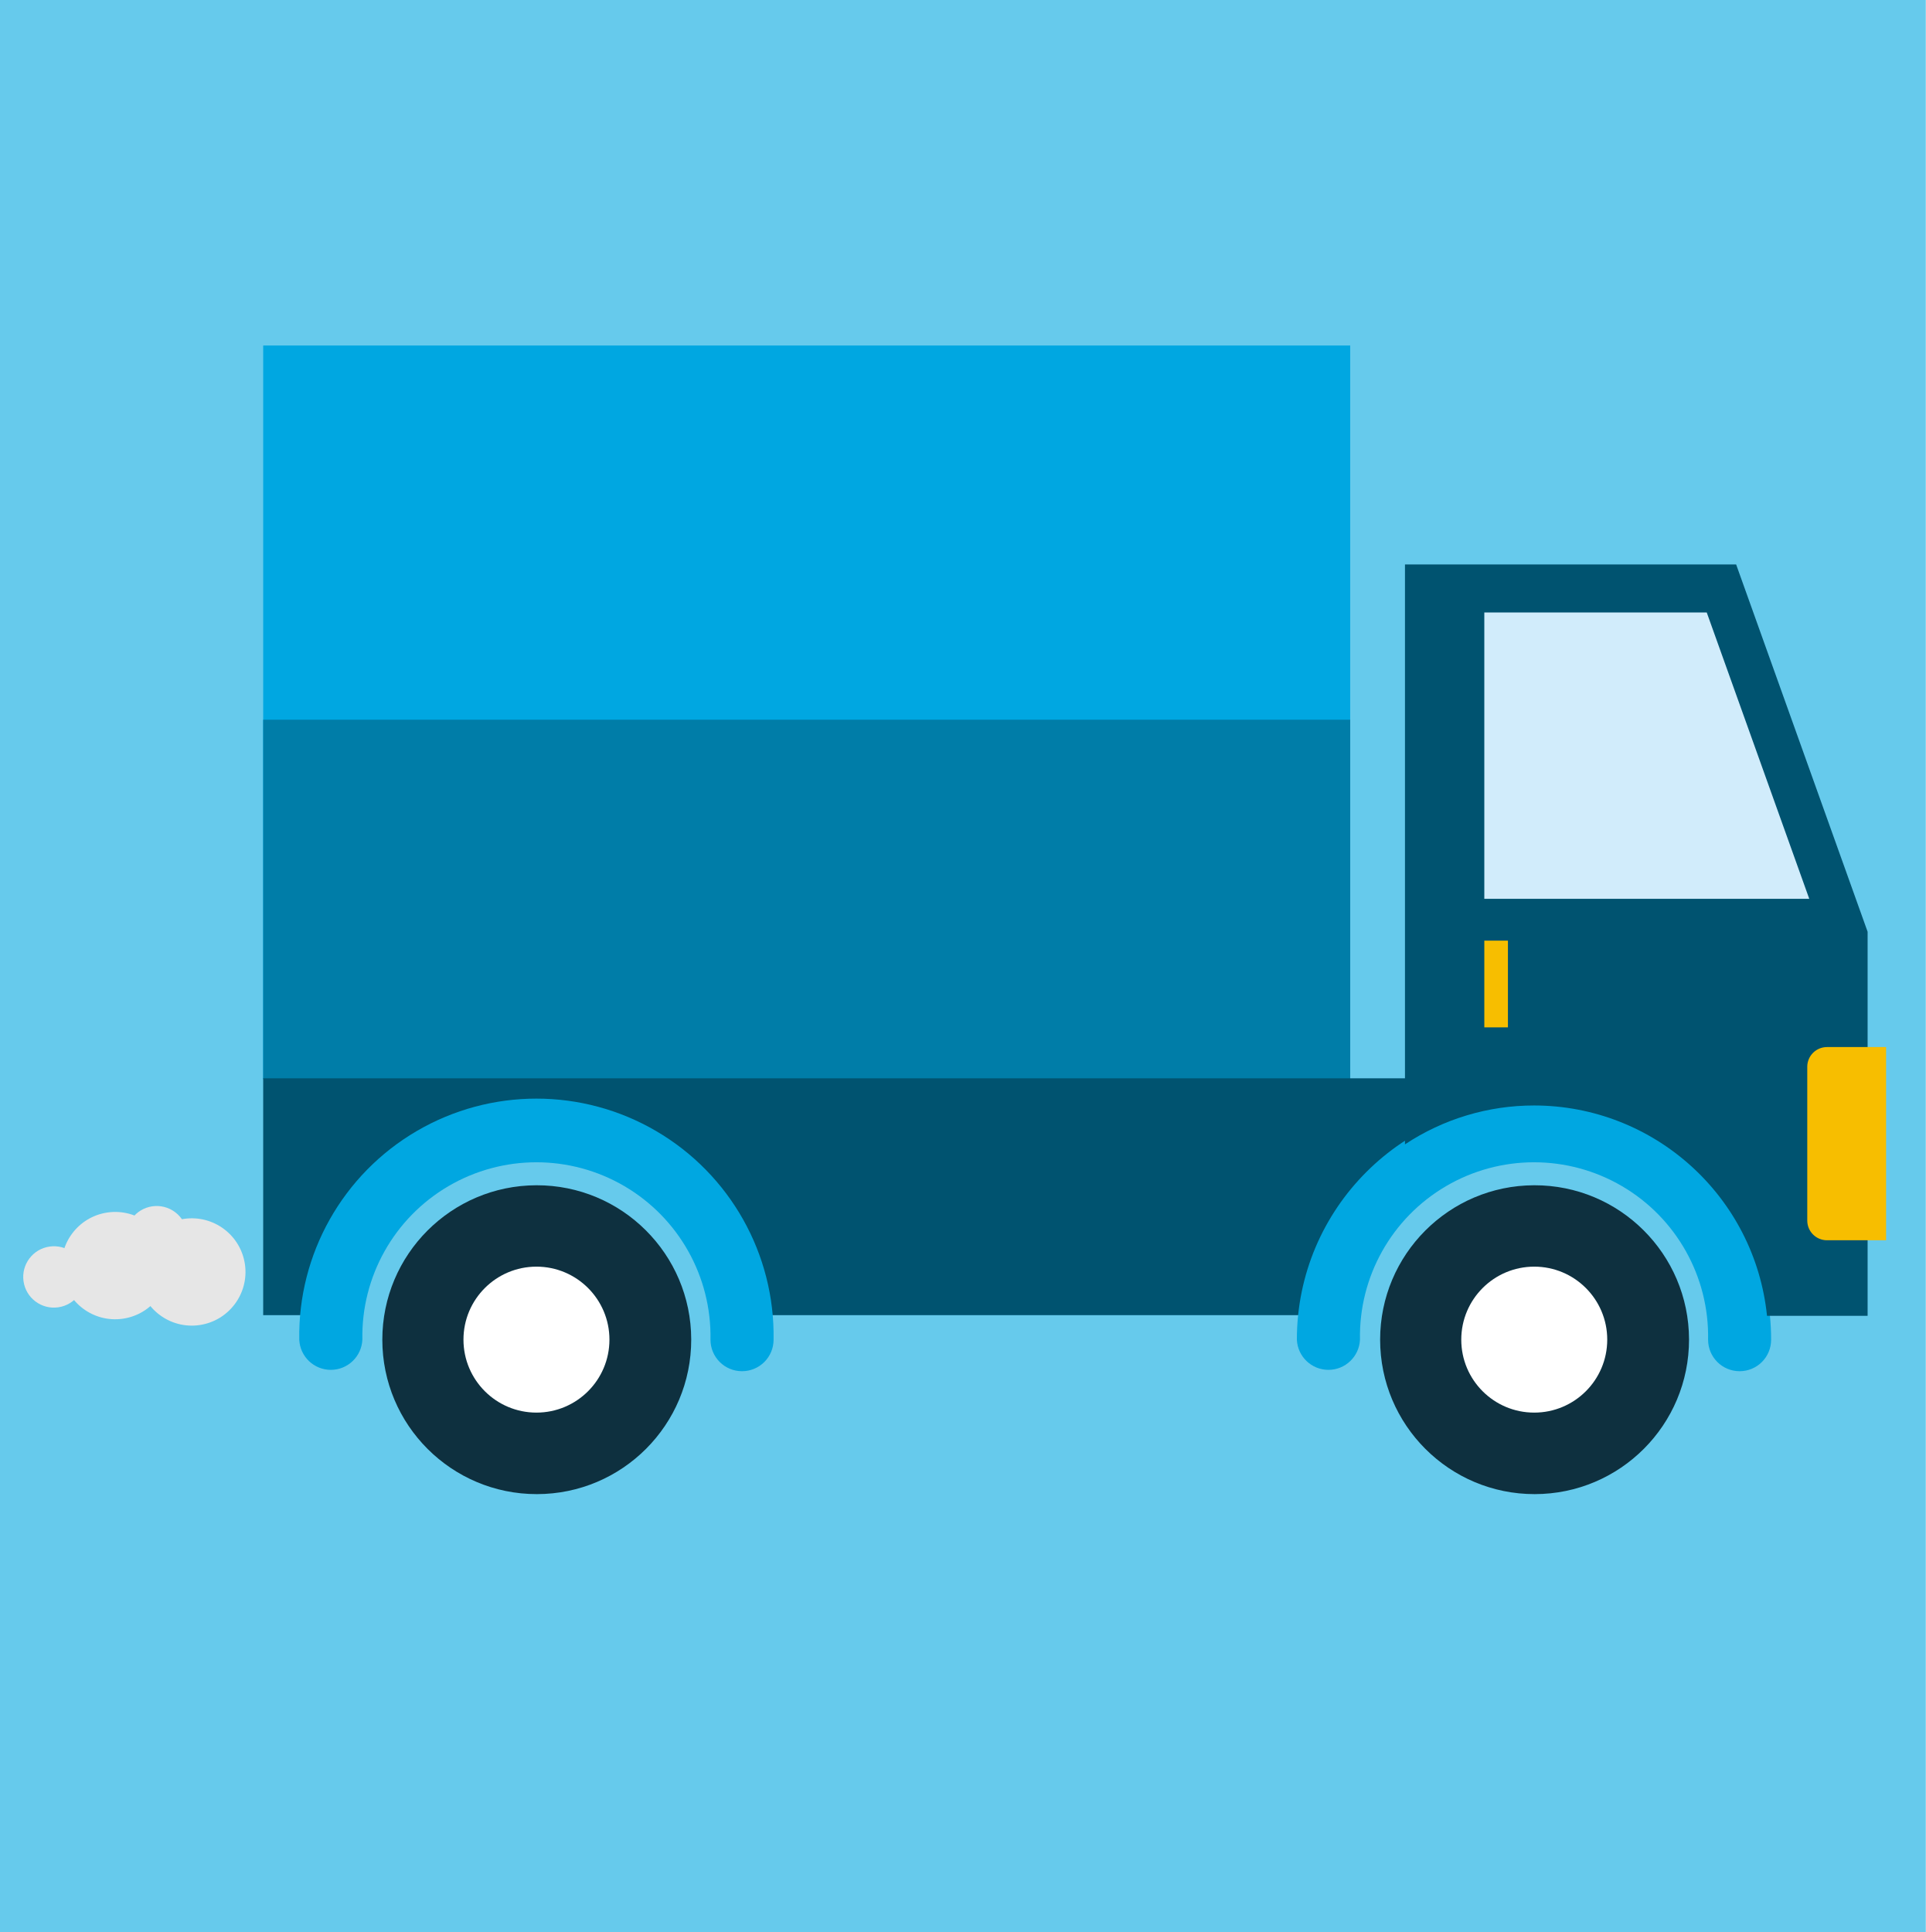
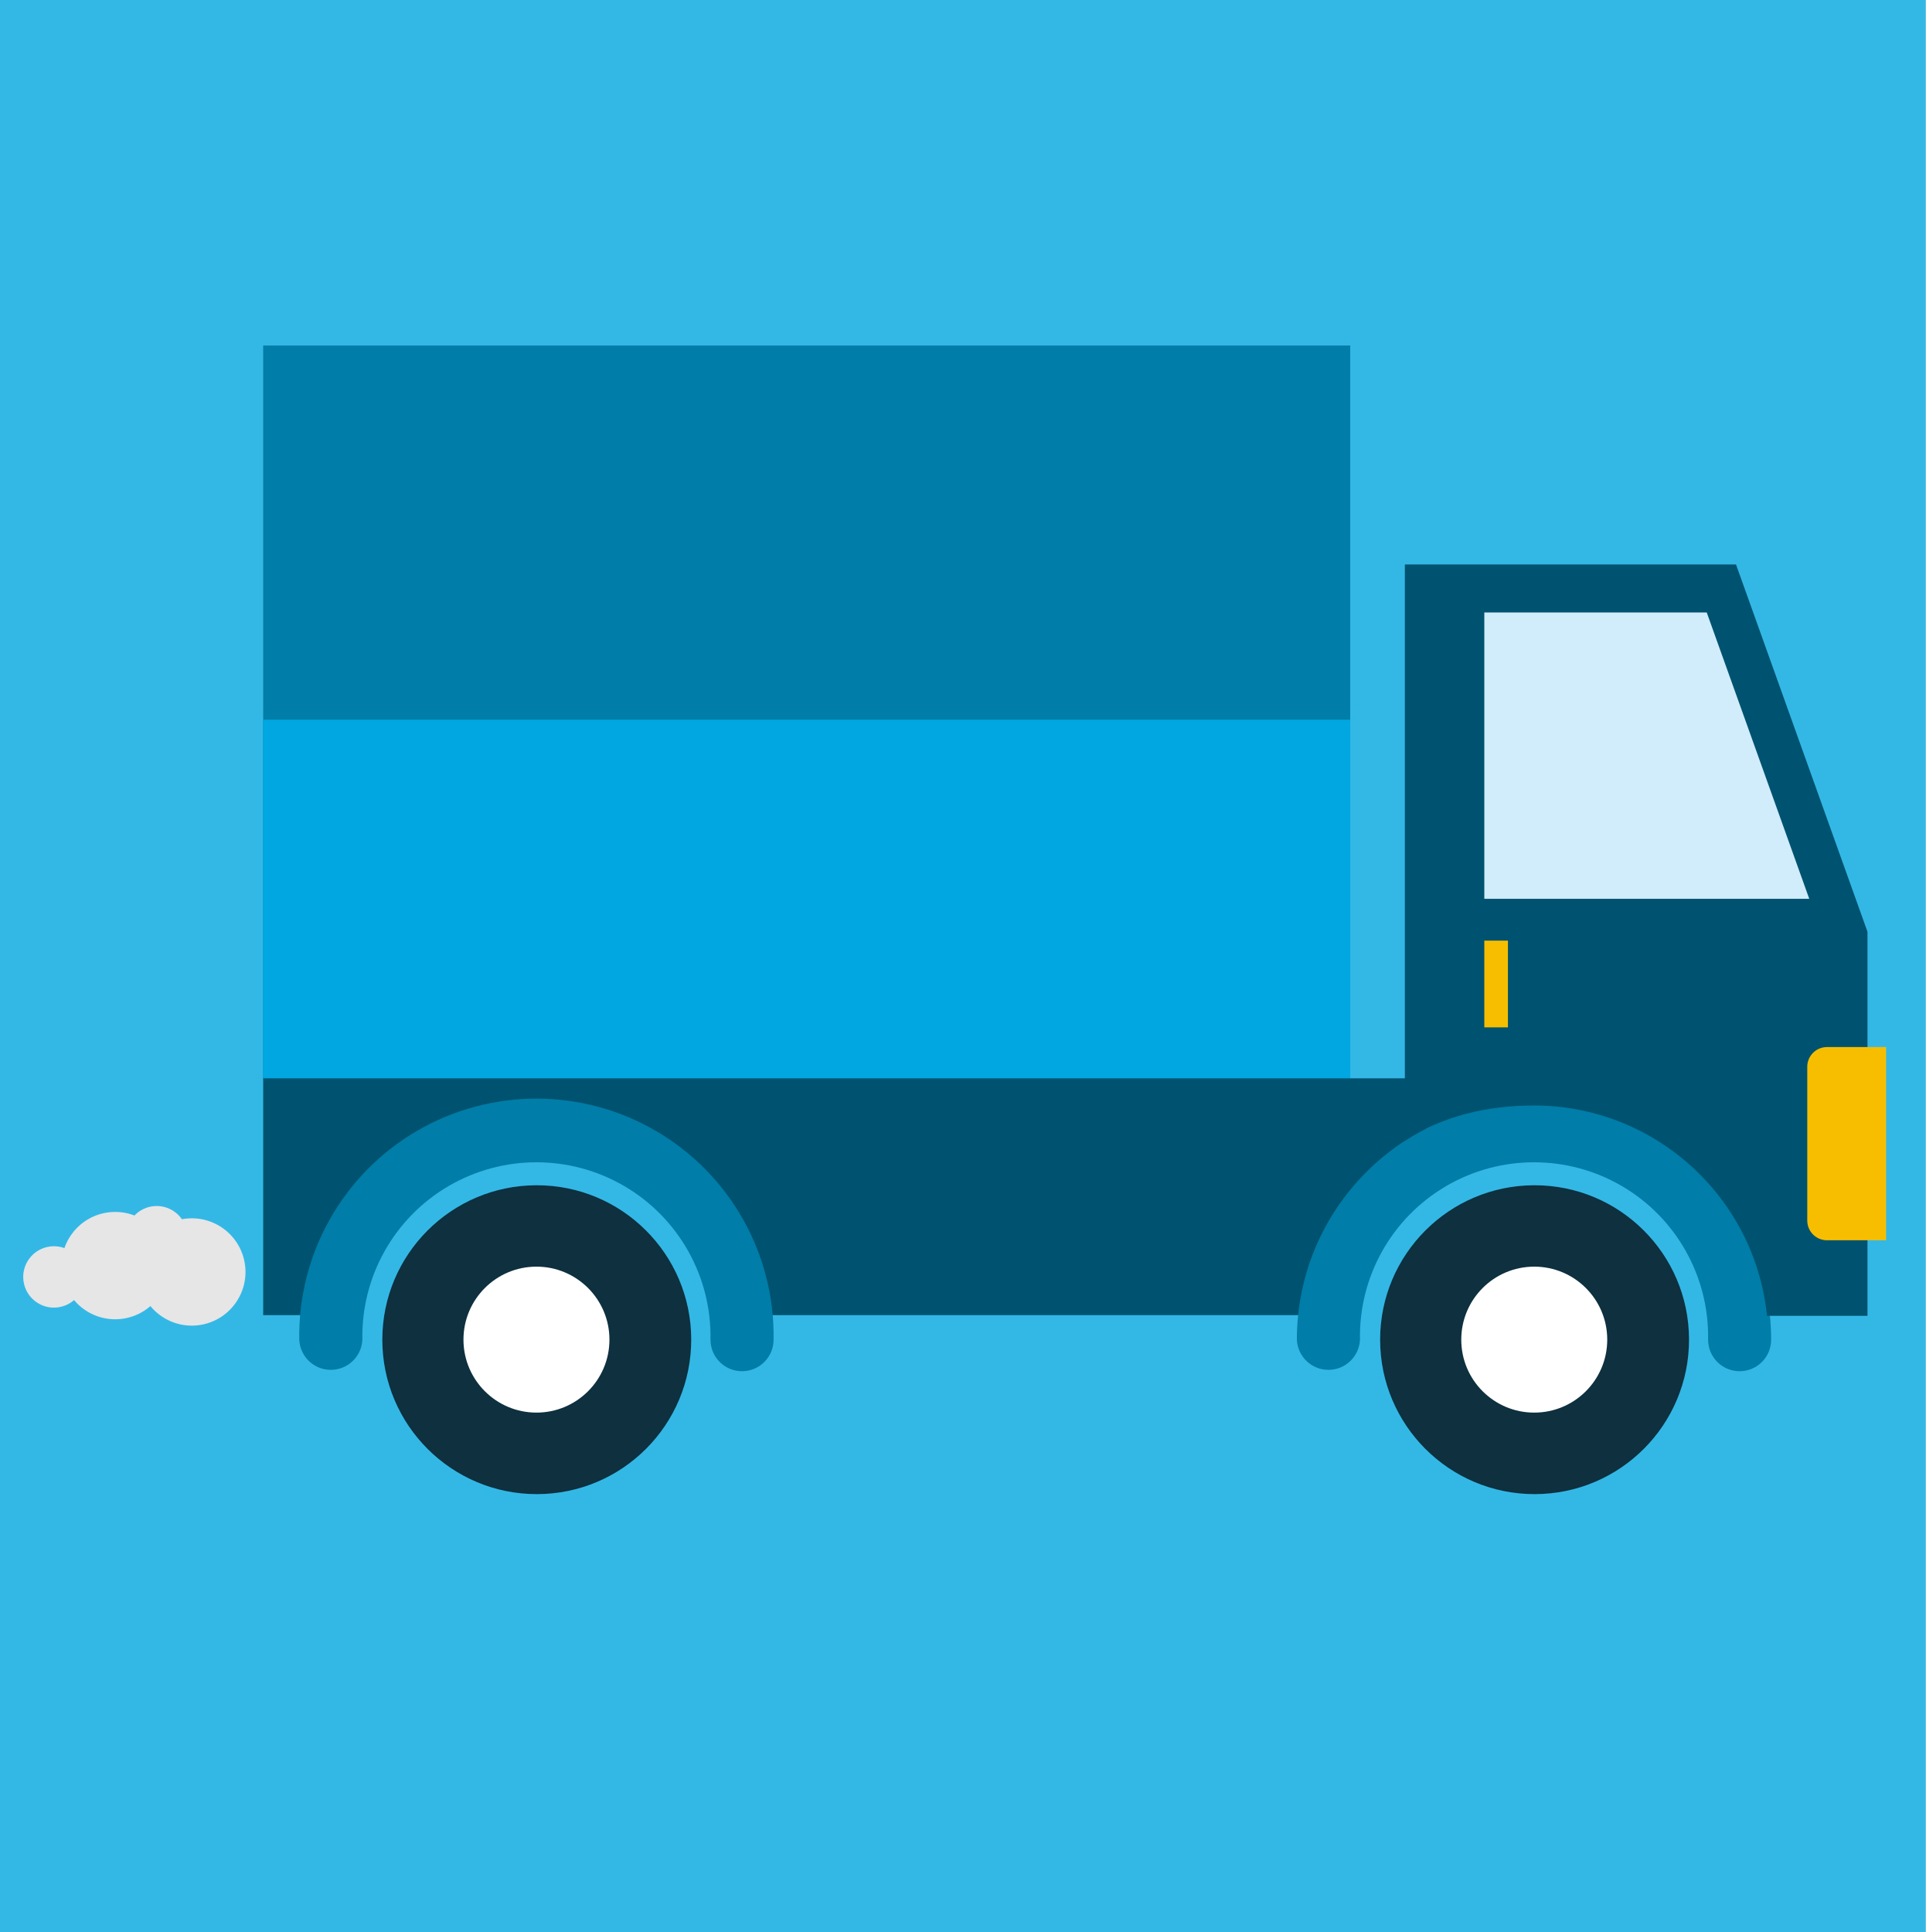
<svg xmlns="http://www.w3.org/2000/svg" viewBox="0 0 300 301">
  <defs>
-     <style>.a{fill:#66caec;}.b{fill:#00a7e1;}.c{fill:#007da8;}.d{fill:#005370;}.e{fill:#0e303f;}.f{fill:#fff;}.g{fill:#d1ecfb;}.h{fill:#f7be00;}.i{fill:#e6e6e6;}</style>
+     <style>.a{fill:#33b8e6;}.b{fill:#007da8;}.c{fill:#00a7e1;}.d{fill:#005370;}.e{fill:#0e303f;}.f{fill:#fff;}.g{fill:#d1ecfb;}.h{fill:#f7be00;}.i{fill:#e6e6e6;}</style>
  </defs>
  <rect class="a" width="300" height="301" />
  <rect class="b" x="41" y="53.83" width="169.34" height="114.28" />
  <rect class="c" x="41" y="112.13" width="169.34" height="55.99" />
  <path class="d" d="M226.32,168l-19.49,36.9H112.25a28.93,28.93,0,0,0-57.37,0H41V168Z" />
  <path class="e" d="M239,184.66a24.06,24.06,0,1,1-24,24.06A24.06,24.06,0,0,1,239,184.66Z" />
  <path class="b" d="M271,213.63a4.91,4.91,0,0,1-4.91-4.91,27.12,27.12,0,1,0-54.23,0,4.92,4.92,0,0,1-9.83,0,36.94,36.94,0,1,1,73.88,0,4.9,4.9,0,0,1-4.91,4.91Z" />
  <path class="f" d="M239,220.08a11.37,11.37,0,1,0-11.36-11.36A11.36,11.36,0,0,0,239,220.08Z" />
  <path class="e" d="M83.56,184.66a24.06,24.06,0,1,1-24,24.06A24.06,24.06,0,0,1,83.56,184.66Z" />
  <path class="b" d="M115.59,213.63a4.91,4.91,0,0,1-4.91-4.91,27.12,27.12,0,1,0-54.23,0,4.92,4.92,0,0,1-9.83,0,36.95,36.95,0,1,1,73.89,0,4.91,4.91,0,0,1-4.92,4.91Z" />
  <path class="f" d="M83.56,220.08A11.37,11.37,0,1,0,72.2,208.72,11.37,11.37,0,0,0,83.56,220.08Z" />
-   <path class="d" d="M239,172.23a36.35,36.35,0,0,0-20.13,6.06V87.94h51.59l20.48,57.22V205H275.27A36.51,36.51,0,0,0,239,172.23Z" />
+   <path class="d" d="M239,172.23c-7.44,0-14.38,1.69-20.15,5.51l0-89.8h51.59l20.48,57.22V205H275.27A36.51,36.51,0,0,0,239,172.23Z" />
  <polygon class="g" points="265.88 95.42 231.23 95.42 231.23 140.03 281.85 140.03 265.88 95.42" />
  <path class="h" d="M284.61,163.13h9.21v30.1h-9.21a3.07,3.07,0,0,1-3.07-3.07v-24A3.07,3.07,0,0,1,284.61,163.13Z" />
  <rect class="h" x="231.23" y="146.55" width="3.68" height="13.51" />
  <path class="i" d="M13.13,198.27a4.78,4.78,0,1,1-5.4-4.06A4.77,4.77,0,0,1,13.13,198.27Z" />
  <path class="i" d="M26.22,196a8.36,8.36,0,1,1-9.45-7.1A8.36,8.36,0,0,1,26.22,196Z" />
  <path class="i" d="M38.16,197a8.36,8.36,0,1,1-9.45-7.11A8.37,8.37,0,0,1,38.16,197Z" />
  <path class="i" d="M29.14,192a4.78,4.78,0,1,1-5.41-4.06A4.78,4.78,0,0,1,29.14,192Z" />
</svg>
